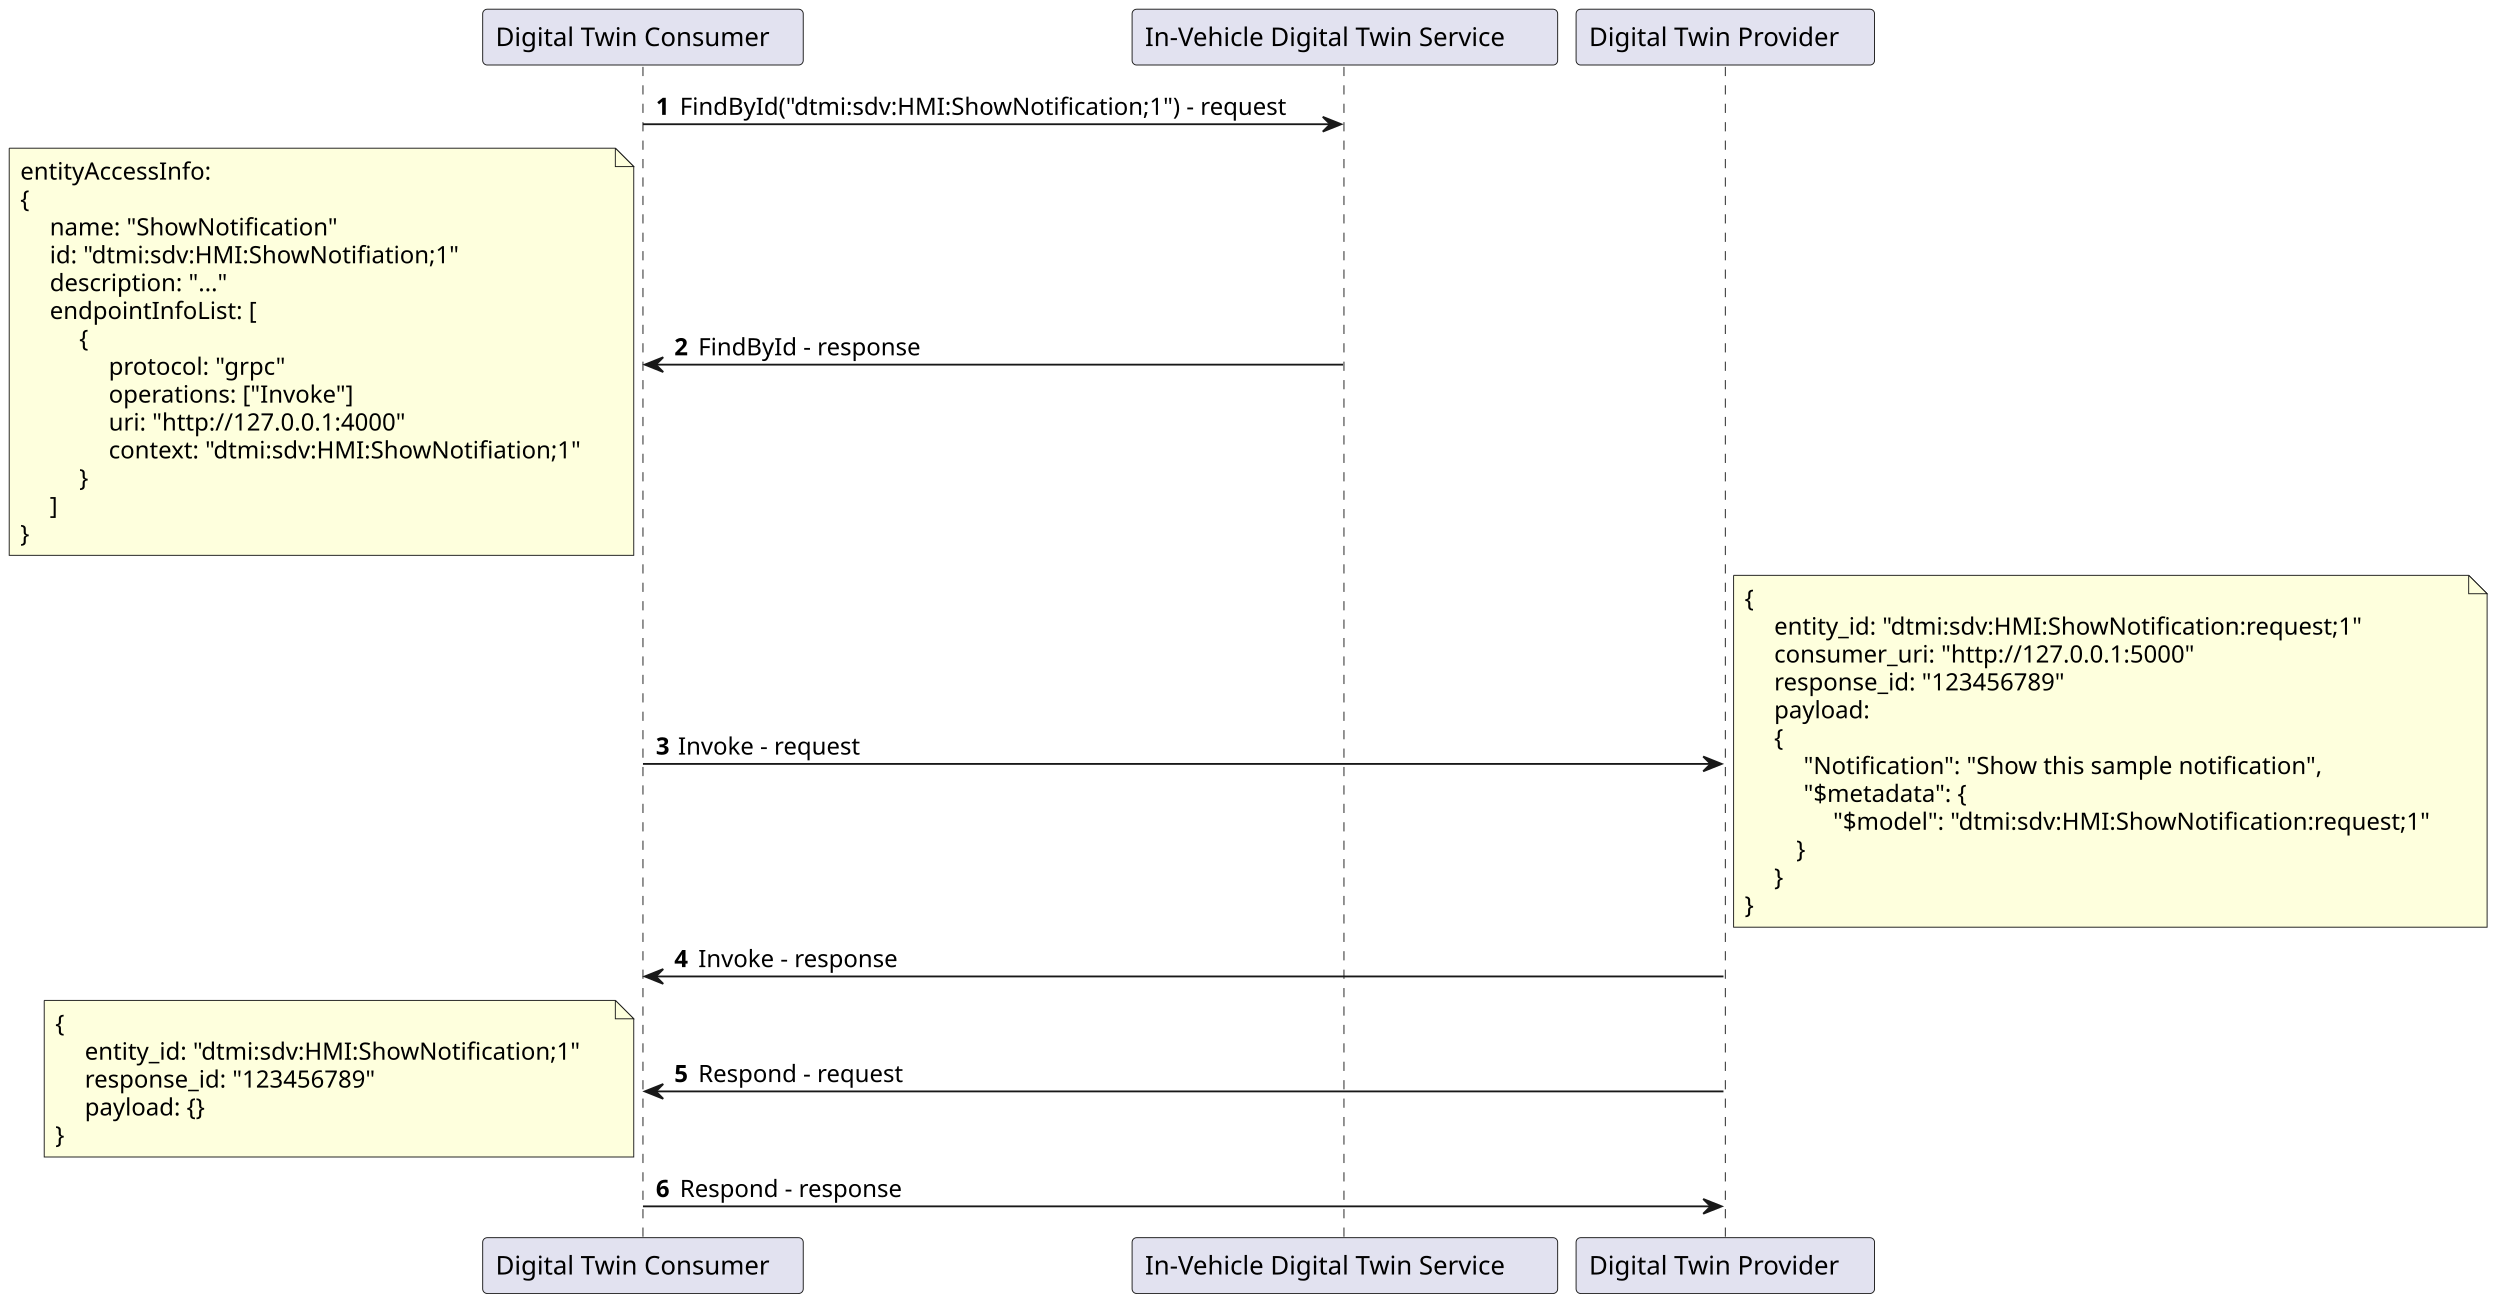
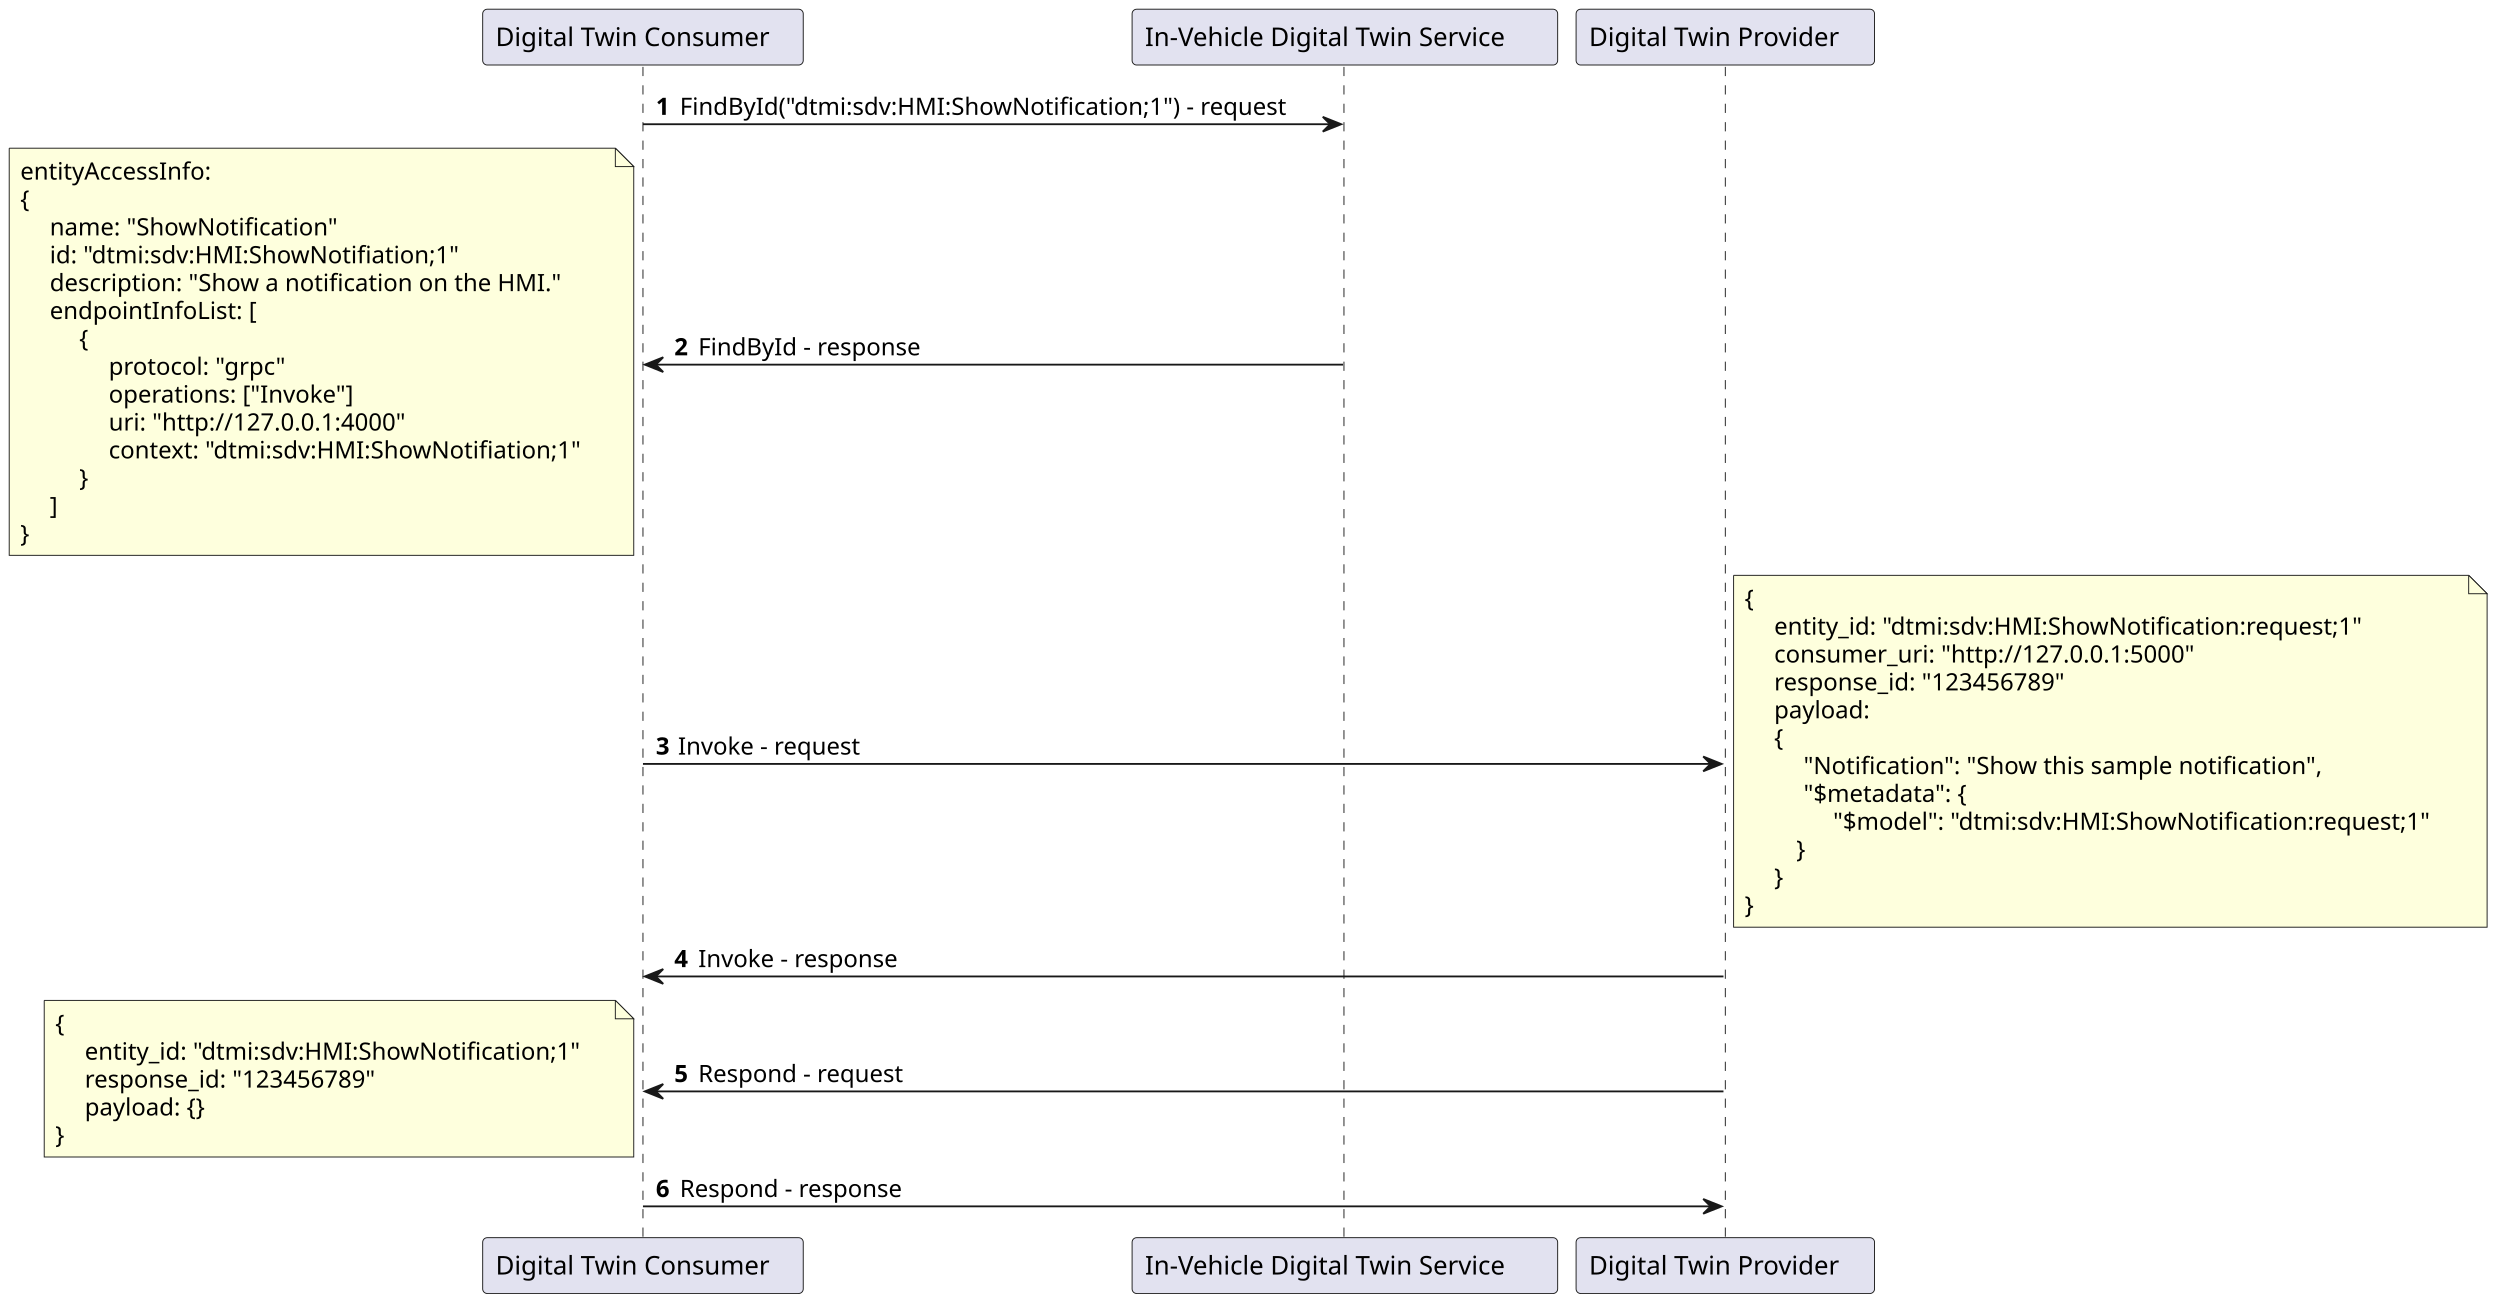
<svg xmlns="http://www.w3.org/2000/svg" contentStyleType="text/css" height="708px" preserveAspectRatio="none" style="width:1357px;height:708px;background:#FFFFFF;" version="1.1" viewBox="0 0 1357 708" width="1357px" zoomAndPan="magnify">
  <defs />
  <g>
    <line style="stroke:#181818;stroke-width:0.5;stroke-dasharray:5.0,5.0;" x1="349" x2="349" y1="36.297" y2="672.812" />
    <line style="stroke:#181818;stroke-width:0.5;stroke-dasharray:5.0,5.0;" x1="729.5" x2="729.5" y1="36.297" y2="672.812" />
    <line style="stroke:#181818;stroke-width:0.5;stroke-dasharray:5.0,5.0;" x1="936.5" x2="936.5" y1="36.297" y2="672.812" />
    <rect fill="#E2E2F0" height="30.297" rx="2.5" ry="2.5" style="stroke:#181818;stroke-width:0.5;" width="174" x="262" y="5" />
    <text fill="#000000" font-family="sans-serif" font-size="14" lengthAdjust="spacing" textLength="160" x="269" y="24.995">Digital Twin Consumer</text>
    <rect fill="#E2E2F0" height="30.297" rx="2.5" ry="2.5" style="stroke:#181818;stroke-width:0.5;" width="174" x="262" y="671.812" />
    <text fill="#000000" font-family="sans-serif" font-size="14" lengthAdjust="spacing" textLength="160" x="269" y="691.808">Digital Twin Consumer</text>
    <rect fill="#E2E2F0" height="30.297" rx="2.5" ry="2.5" style="stroke:#181818;stroke-width:0.5;" width="231" x="614.5" y="5" />
    <text fill="#000000" font-family="sans-serif" font-size="14" lengthAdjust="spacing" textLength="217" x="621.5" y="24.995">In-Vehicle Digital Twin Service</text>
    <rect fill="#E2E2F0" height="30.297" rx="2.5" ry="2.5" style="stroke:#181818;stroke-width:0.5;" width="231" x="614.5" y="671.812" />
    <text fill="#000000" font-family="sans-serif" font-size="14" lengthAdjust="spacing" textLength="217" x="621.5" y="691.808">In-Vehicle Digital Twin Service</text>
    <rect fill="#E2E2F0" height="30.297" rx="2.5" ry="2.5" style="stroke:#181818;stroke-width:0.5;" width="162" x="855.5" y="5" />
    <text fill="#000000" font-family="sans-serif" font-size="14" lengthAdjust="spacing" textLength="148" x="862.5" y="24.995">Digital Twin Provider</text>
    <rect fill="#E2E2F0" height="30.297" rx="2.5" ry="2.5" style="stroke:#181818;stroke-width:0.5;" width="162" x="855.5" y="671.812" />
    <text fill="#000000" font-family="sans-serif" font-size="14" lengthAdjust="spacing" textLength="148" x="862.5" y="691.808">Digital Twin Provider</text>
    <polygon fill="#181818" points="718,63.43,728,67.43,718,71.43,722,67.43" style="stroke:#181818;stroke-width:1.0;" />
    <line style="stroke:#181818;stroke-width:1.0;" x1="349" x2="724" y1="67.43" y2="67.43" />
    <text fill="#000000" font-family="sans-serif" font-size="13" font-weight="bold" lengthAdjust="spacing" textLength="9" x="356" y="62.364">1</text>
    <text fill="#000000" font-family="sans-serif" font-size="13" lengthAdjust="spacing" textLength="344" x="369" y="62.364">FindById("dtmi:sdv:HMI:ShowNotification;1") - request</text>
    <polygon fill="#181818" points="360,193.926,350,197.926,360,201.926,356,197.926" style="stroke:#181818;stroke-width:1.0;" />
    <line style="stroke:#181818;stroke-width:1.0;" x1="354" x2="729" y1="197.926" y2="197.926" />
    <text fill="#000000" font-family="sans-serif" font-size="13" font-weight="bold" lengthAdjust="spacing" textLength="9" x="366" y="192.86">2</text>
    <text fill="#000000" font-family="sans-serif" font-size="13" lengthAdjust="spacing" textLength="125" x="379" y="192.86">FindById - response</text>
    <path d="M5,80.43 L5,301.43 L344,301.43 L344,90.43 L334,80.43 L5,80.43 " fill="#FEFFDD" style="stroke:#181818;stroke-width:0.5;" />
    <path d="M334,80.43 L334,90.43 L344,90.43 L334,80.43 " fill="#FEFFDD" style="stroke:#181818;stroke-width:0.5;" />
    <text fill="#000000" font-family="sans-serif" font-size="13" lengthAdjust="spacing" textLength="111" x="11" y="97.497">entityAccessInfo:</text>
    <text fill="#000000" font-family="sans-serif" font-size="13" lengthAdjust="spacing" textLength="9" x="11" y="112.629">{</text>
    <text fill="#000000" font-family="sans-serif" font-size="13" lengthAdjust="spacing" textLength="163" x="27" y="127.762">name: "ShowNotification"</text>
    <text fill="#000000" font-family="sans-serif" font-size="13" lengthAdjust="spacing" textLength="232" x="27" y="142.895">id: "dtmi:sdv:HMI:ShowNotifiation;1"</text>
-     <text fill="#000000" font-family="sans-serif" font-size="13" lengthAdjust="spacing" textLength="101" x="27" y="158.028">description: "..."</text>
+     <text fill="#000000" font-family="sans-serif" font-size="13" lengthAdjust="spacing" textLength="286" x="27" y="158.028">description: "Show a notification on the HMI."</text>
    <text fill="#000000" font-family="sans-serif" font-size="13" lengthAdjust="spacing" textLength="116" x="27" y="173.161">endpointInfoList: [</text>
    <text fill="#000000" font-family="sans-serif" font-size="13" lengthAdjust="spacing" textLength="9" x="43" y="188.293">{</text>
    <text fill="#000000" font-family="sans-serif" font-size="13" lengthAdjust="spacing" textLength="99" x="59" y="203.426">protocol: "grpc"</text>
    <text fill="#000000" font-family="sans-serif" font-size="13" lengthAdjust="spacing" textLength="139" x="59" y="218.559">operations: ["Invoke"]</text>
    <text fill="#000000" font-family="sans-serif" font-size="13" lengthAdjust="spacing" textLength="171" x="59" y="233.692">uri: "http://127.0.0.1:4000"</text>
    <text fill="#000000" font-family="sans-serif" font-size="13" lengthAdjust="spacing" textLength="270" x="59" y="248.825">context: "dtmi:sdv:HMI:ShowNotifiation;1"</text>
    <text fill="#000000" font-family="sans-serif" font-size="13" lengthAdjust="spacing" textLength="9" x="43" y="263.957">}</text>
    <text fill="#000000" font-family="sans-serif" font-size="13" lengthAdjust="spacing" textLength="5" x="27" y="279.09">]</text>
    <text fill="#000000" font-family="sans-serif" font-size="13" lengthAdjust="spacing" textLength="9" x="11" y="294.223">}</text>
    <polygon fill="#181818" points="924.5,410.652,934.5,414.652,924.5,418.652,928.5,414.652" style="stroke:#181818;stroke-width:1.0;" />
    <line style="stroke:#181818;stroke-width:1.0;" x1="349" x2="930.5" y1="414.652" y2="414.652" />
    <text fill="#000000" font-family="sans-serif" font-size="13" font-weight="bold" lengthAdjust="spacing" textLength="8" x="356" y="409.586">3</text>
    <text fill="#000000" font-family="sans-serif" font-size="13" lengthAdjust="spacing" textLength="104" x="368" y="409.586">Invoke - request</text>
    <path d="M941,312.289 L941,503.289 L1350,503.289 L1350,322.289 L1340,312.289 L941,312.289 " fill="#FEFFDD" style="stroke:#181818;stroke-width:0.5;" />
    <path d="M1340,312.289 L1340,322.289 L1350,322.289 L1340,312.289 " fill="#FEFFDD" style="stroke:#181818;stroke-width:0.5;" />
    <text fill="#000000" font-family="sans-serif" font-size="13" lengthAdjust="spacing" textLength="9" x="947" y="329.356">{</text>
    <text fill="#000000" font-family="sans-serif" font-size="13" lengthAdjust="spacing" textLength="337" x="963" y="344.489">entity_id: "dtmi:sdv:HMI:ShowNotification:request;1"</text>
    <text fill="#000000" font-family="sans-serif" font-size="13" lengthAdjust="spacing" textLength="242" x="963" y="359.622">consumer_uri: "http://127.0.0.1:5000"</text>
    <text fill="#000000" font-family="sans-serif" font-size="13" lengthAdjust="spacing" textLength="168" x="963" y="374.754">response_id: "123456789"</text>
    <text fill="#000000" font-family="sans-serif" font-size="13" lengthAdjust="spacing" textLength="56" x="963" y="389.887">payload:</text>
    <text fill="#000000" font-family="sans-serif" font-size="13" lengthAdjust="spacing" textLength="9" x="963" y="405.02">{</text>
    <text fill="#000000" font-family="sans-serif" font-size="13" lengthAdjust="spacing" textLength="293" x="979" y="420.153">"Notification": "Show this sample notification",</text>
    <text fill="#000000" font-family="sans-serif" font-size="13" lengthAdjust="spacing" textLength="99" x="979" y="435.286">"$metadata": {</text>
    <text fill="#000000" font-family="sans-serif" font-size="13" lengthAdjust="spacing" textLength="340" x="995" y="450.418">"$model": "dtmi:sdv:HMI:ShowNotification:request;1"</text>
    <text fill="#000000" font-family="sans-serif" font-size="13" lengthAdjust="spacing" textLength="9" x="975" y="465.551">}</text>
    <text fill="#000000" font-family="sans-serif" font-size="13" lengthAdjust="spacing" textLength="9" x="963" y="480.684">}</text>
    <text fill="#000000" font-family="sans-serif" font-size="13" lengthAdjust="spacing" textLength="9" x="947" y="495.817">}</text>
    <polygon fill="#181818" points="360,526.016,350,530.016,360,534.016,356,530.016" style="stroke:#181818;stroke-width:1.0;" />
    <line style="stroke:#181818;stroke-width:1.0;" x1="354" x2="935.5" y1="530.016" y2="530.016" />
    <text fill="#000000" font-family="sans-serif" font-size="13" font-weight="bold" lengthAdjust="spacing" textLength="9" x="366" y="524.95">4</text>
    <text fill="#000000" font-family="sans-serif" font-size="13" lengthAdjust="spacing" textLength="114" x="379" y="524.95">Invoke - response</text>
    <polygon fill="#181818" points="360,588.414,350,592.414,360,596.414,356,592.414" style="stroke:#181818;stroke-width:1.0;" />
    <line style="stroke:#181818;stroke-width:1.0;" x1="354" x2="935.5" y1="592.414" y2="592.414" />
    <text fill="#000000" font-family="sans-serif" font-size="13" font-weight="bold" lengthAdjust="spacing" textLength="9" x="366" y="587.348">5</text>
    <text fill="#000000" font-family="sans-serif" font-size="13" lengthAdjust="spacing" textLength="118" x="379" y="587.348">Respond - request</text>
    <path d="M24,543.016 L24,628.016 L344,628.016 L344,553.016 L334,543.016 L24,543.016 " fill="#FEFFDD" style="stroke:#181818;stroke-width:0.5;" />
    <path d="M334,543.016 L334,553.016 L344,553.016 L334,543.016 " fill="#FEFFDD" style="stroke:#181818;stroke-width:0.5;" />
    <text fill="#000000" font-family="sans-serif" font-size="13" lengthAdjust="spacing" textLength="9" x="30" y="560.082">{</text>
    <text fill="#000000" font-family="sans-serif" font-size="13" lengthAdjust="spacing" textLength="283" x="46" y="575.215">entity_id: "dtmi:sdv:HMI:ShowNotification;1"</text>
    <text fill="#000000" font-family="sans-serif" font-size="13" lengthAdjust="spacing" textLength="168" x="46" y="590.348">response_id: "123456789"</text>
    <text fill="#000000" font-family="sans-serif" font-size="13" lengthAdjust="spacing" textLength="78" x="46" y="605.481">payload: {}</text>
    <text fill="#000000" font-family="sans-serif" font-size="13" lengthAdjust="spacing" textLength="9" x="30" y="620.614">}</text>
    <polygon fill="#181818" points="924.5,650.812,934.5,654.812,924.5,658.812,928.5,654.812" style="stroke:#181818;stroke-width:1.0;" />
    <line style="stroke:#181818;stroke-width:1.0;" x1="349" x2="930.5" y1="654.812" y2="654.812" />
    <text fill="#000000" font-family="sans-serif" font-size="13" font-weight="bold" lengthAdjust="spacing" textLength="9" x="356" y="649.747">6</text>
    <text fill="#000000" font-family="sans-serif" font-size="13" lengthAdjust="spacing" textLength="128" x="369" y="649.747">Respond - response</text>
  </g>
</svg>
